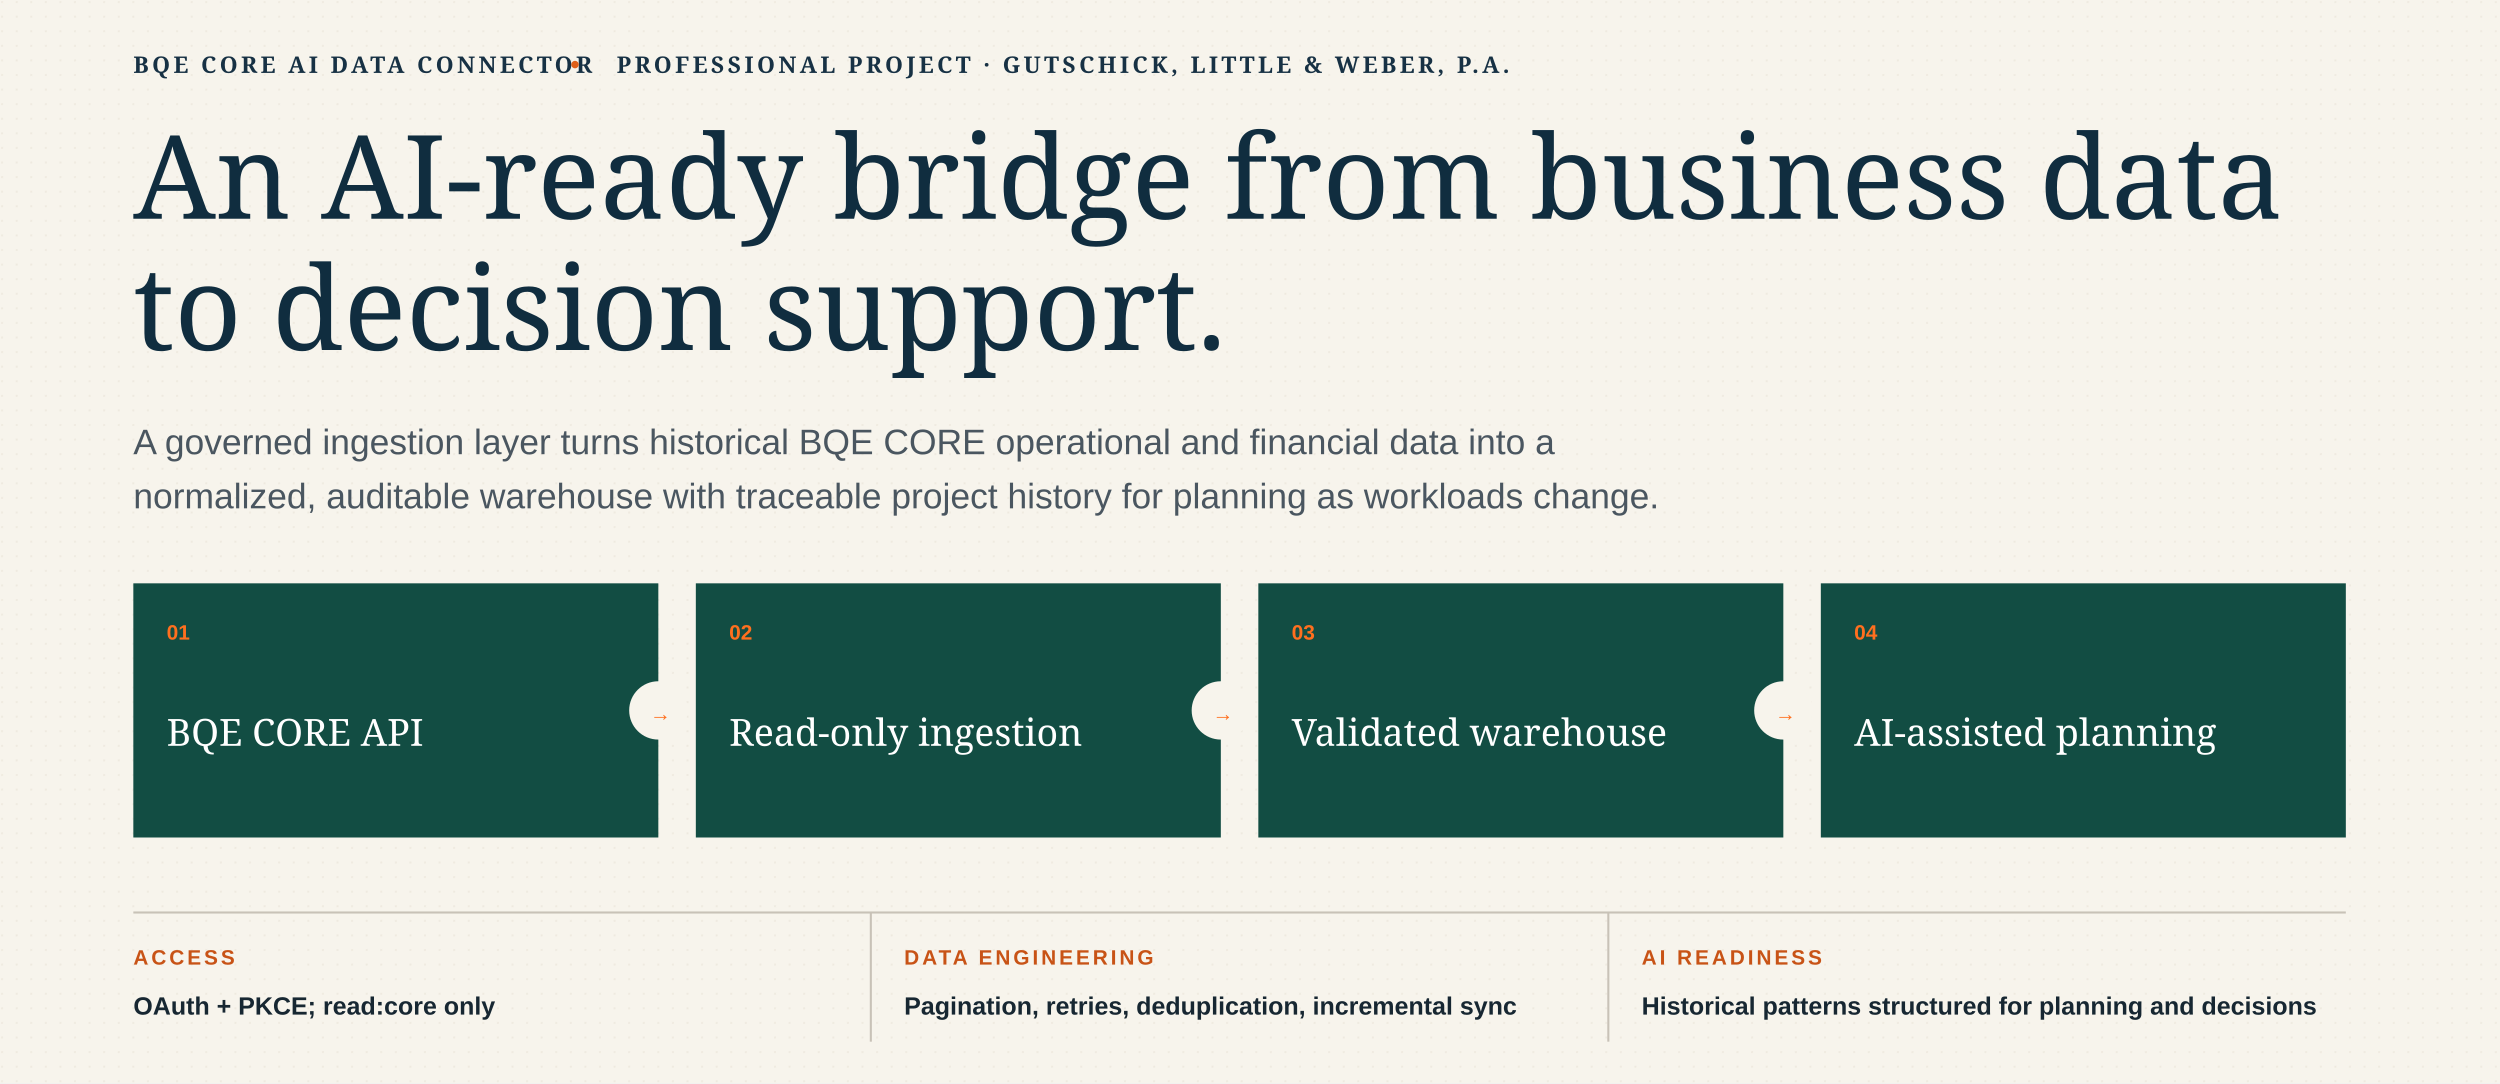
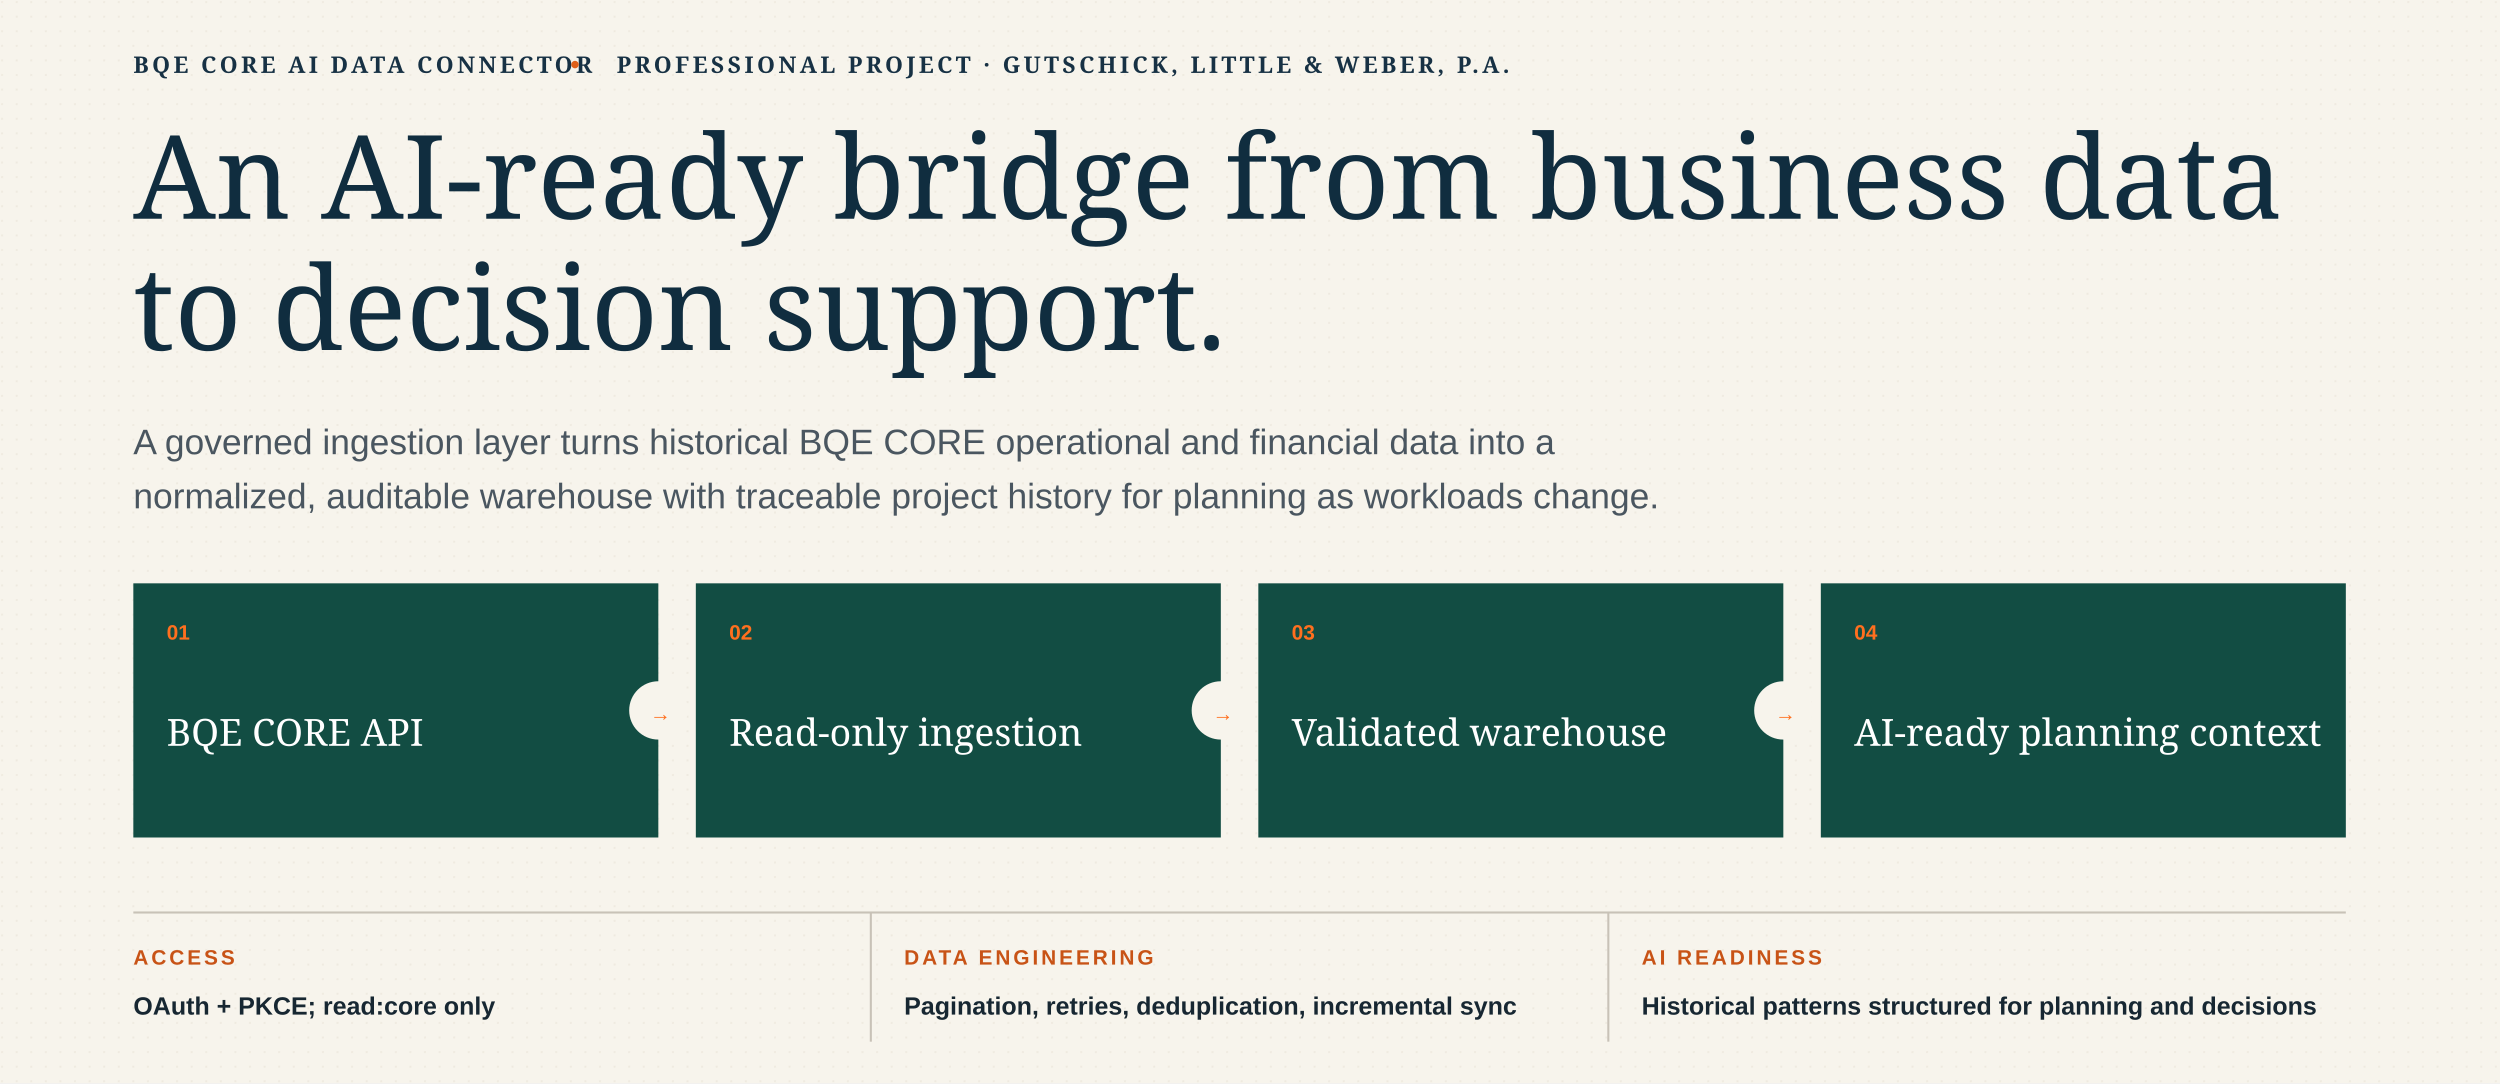
<svg xmlns="http://www.w3.org/2000/svg" viewBox="0 0 1200 520" role="img" aria-labelledby="title desc">
  <defs>
    <pattern id="grain" width="7" height="7" patternUnits="userSpaceOnUse">
      <circle cx="1" cy="1" r=".45" fill="#d8d0c0" opacity=".38" />
    </pattern>
  </defs>
  <rect width="1200" height="520" fill="#f7f4ec" />
  <rect width="1200" height="520" fill="url(#grain)" />
  <style>
    .eyebrow{font:700 11px Georgia,serif;letter-spacing:1.6px;fill:#173144}
    .headline{font:56px Georgia,serif;fill:#102d3f}
    .body{font:17px Arial,sans-serif;fill:#4a5660}
    .number{font:700 10px Arial,sans-serif;fill:#ff6f1e}
    .stage{font:18px Georgia,serif;fill:#fff}
    .label{font:700 10px Arial,sans-serif;letter-spacing:1.4px;fill:#c85316}
    .detail{font:700 12px Arial,sans-serif;fill:#172732}
  </style>
  <text x="64" y="35" class="eyebrow">BQE CORE AI DATA CONNECTOR</text>
  <circle cx="276" cy="31" r="1.8" fill="#df5f19" />
  <text x="296" y="35" class="eyebrow">PROFESSIONAL PROJECT · GUTSCHICK, LITTLE &amp; WEBER, P.A.</text>
  <text x="64" y="105" class="headline">An AI-ready bridge from business data</text>
  <text x="64" y="168" class="headline">to decision support.</text>
  <text x="64" y="218" class="body">A governed ingestion layer turns historical BQE CORE operational and financial data into a</text>
  <text x="64" y="244" class="body">normalized, auditable warehouse with traceable project history for planning as workloads change.</text>
  <g transform="translate(64 280)">
    <rect width="252" height="122" fill="#124d43" />
    <text x="16" y="27" class="number">01</text>
    <text x="16" y="78" class="stage">BQE CORE API</text>
    <circle cx="252" cy="61" r="14" fill="#f7f4ec" />
    <text x="248" y="66" class="number">→</text>
  </g>
  <g transform="translate(334 280)">
    <rect width="252" height="122" fill="#124d43" />
    <text x="16" y="27" class="number">02</text>
    <text x="16" y="78" class="stage">Read-only ingestion</text>
    <circle cx="252" cy="61" r="14" fill="#f7f4ec" />
    <text x="248" y="66" class="number">→</text>
  </g>
  <g transform="translate(604 280)">
    <rect width="252" height="122" fill="#124d43" />
    <text x="16" y="27" class="number">03</text>
    <text x="16" y="78" class="stage">Validated warehouse</text>
    <circle cx="252" cy="61" r="14" fill="#f7f4ec" />
    <text x="248" y="66" class="number">→</text>
  </g>
  <g transform="translate(874 280)">
    <rect width="252" height="122" fill="#124d43" />
    <text x="16" y="27" class="number">04</text>
-     <text x="16" y="78" class="stage">AI-assisted planning</text>
+     <text x="16" y="78" class="stage">AI-ready planning context</text>
  </g>
  <line x1="64" y1="438" x2="1126" y2="438" stroke="#c8c2b7" />
  <line x1="418" y1="438" x2="418" y2="500" stroke="#c8c2b7" />
  <line x1="772" y1="438" x2="772" y2="500" stroke="#c8c2b7" />
  <text x="64" y="463" class="label">ACCESS</text>
  <text x="64" y="487" class="detail">OAuth + PKCE; read:core only</text>
  <text x="434" y="463" class="label">DATA ENGINEERING</text>
  <text x="434" y="487" class="detail">Pagination, retries, deduplication, incremental sync</text>
  <text x="788" y="463" class="label">AI READINESS</text>
  <text x="788" y="487" class="detail">Historical patterns structured for planning and decisions</text>
</svg>
